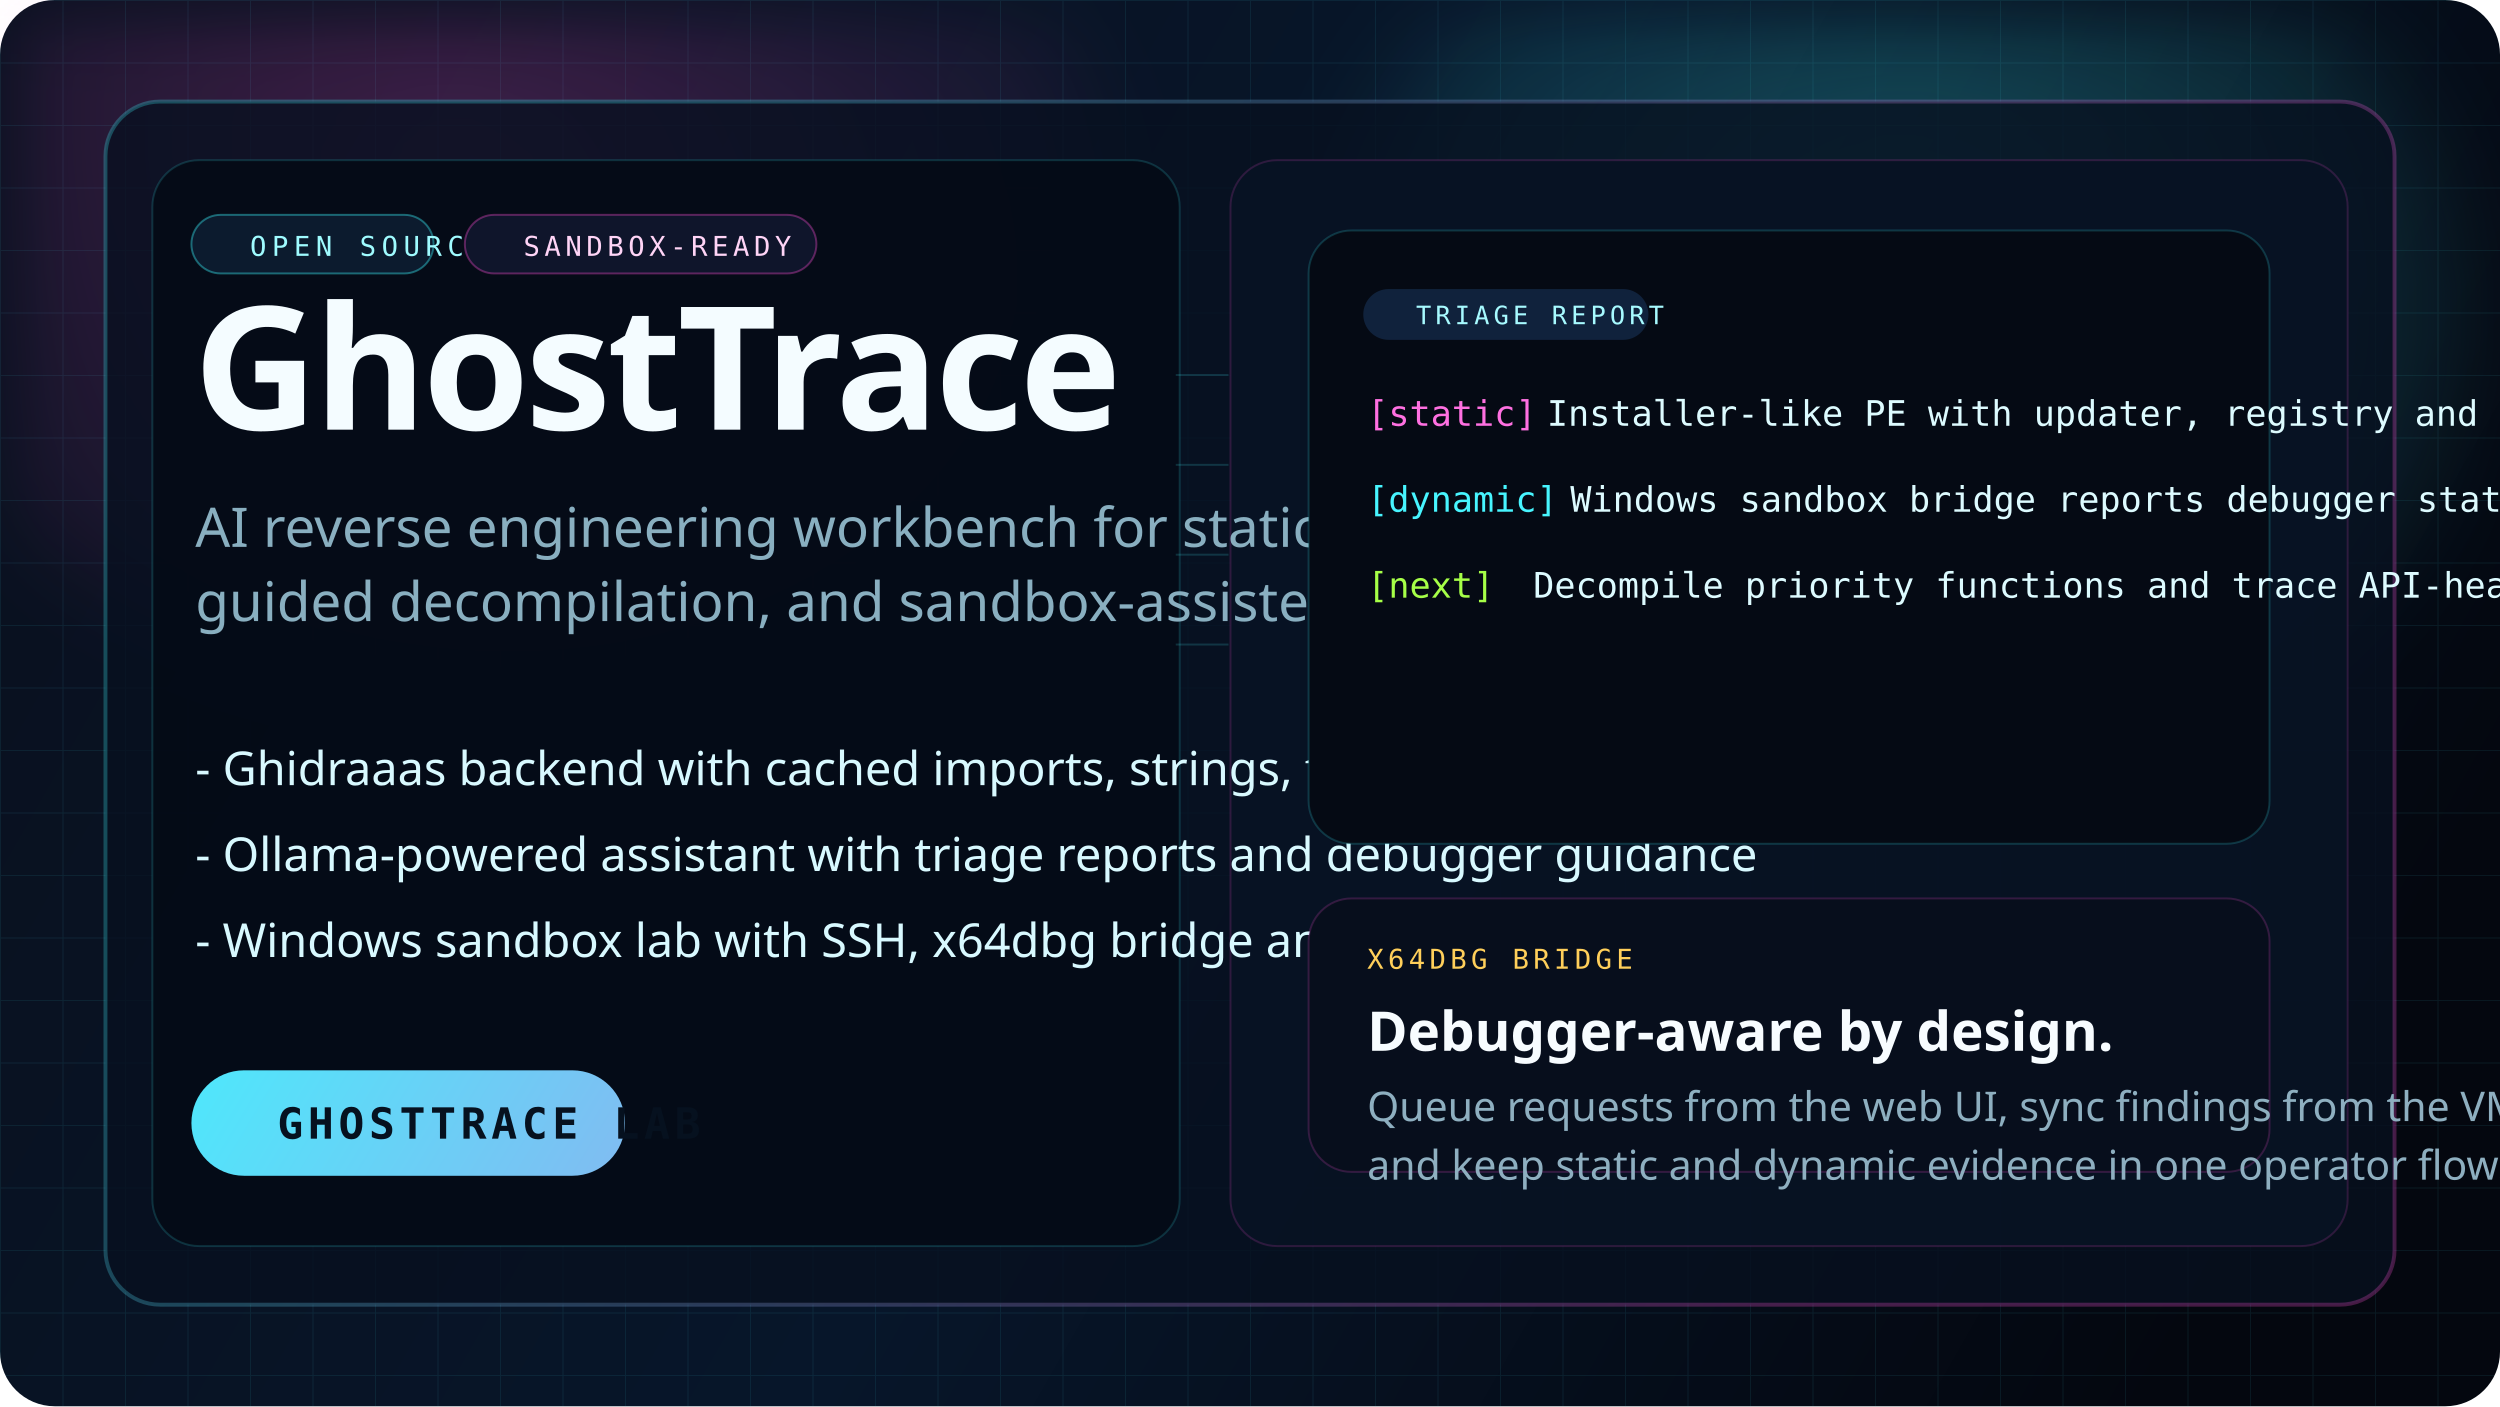
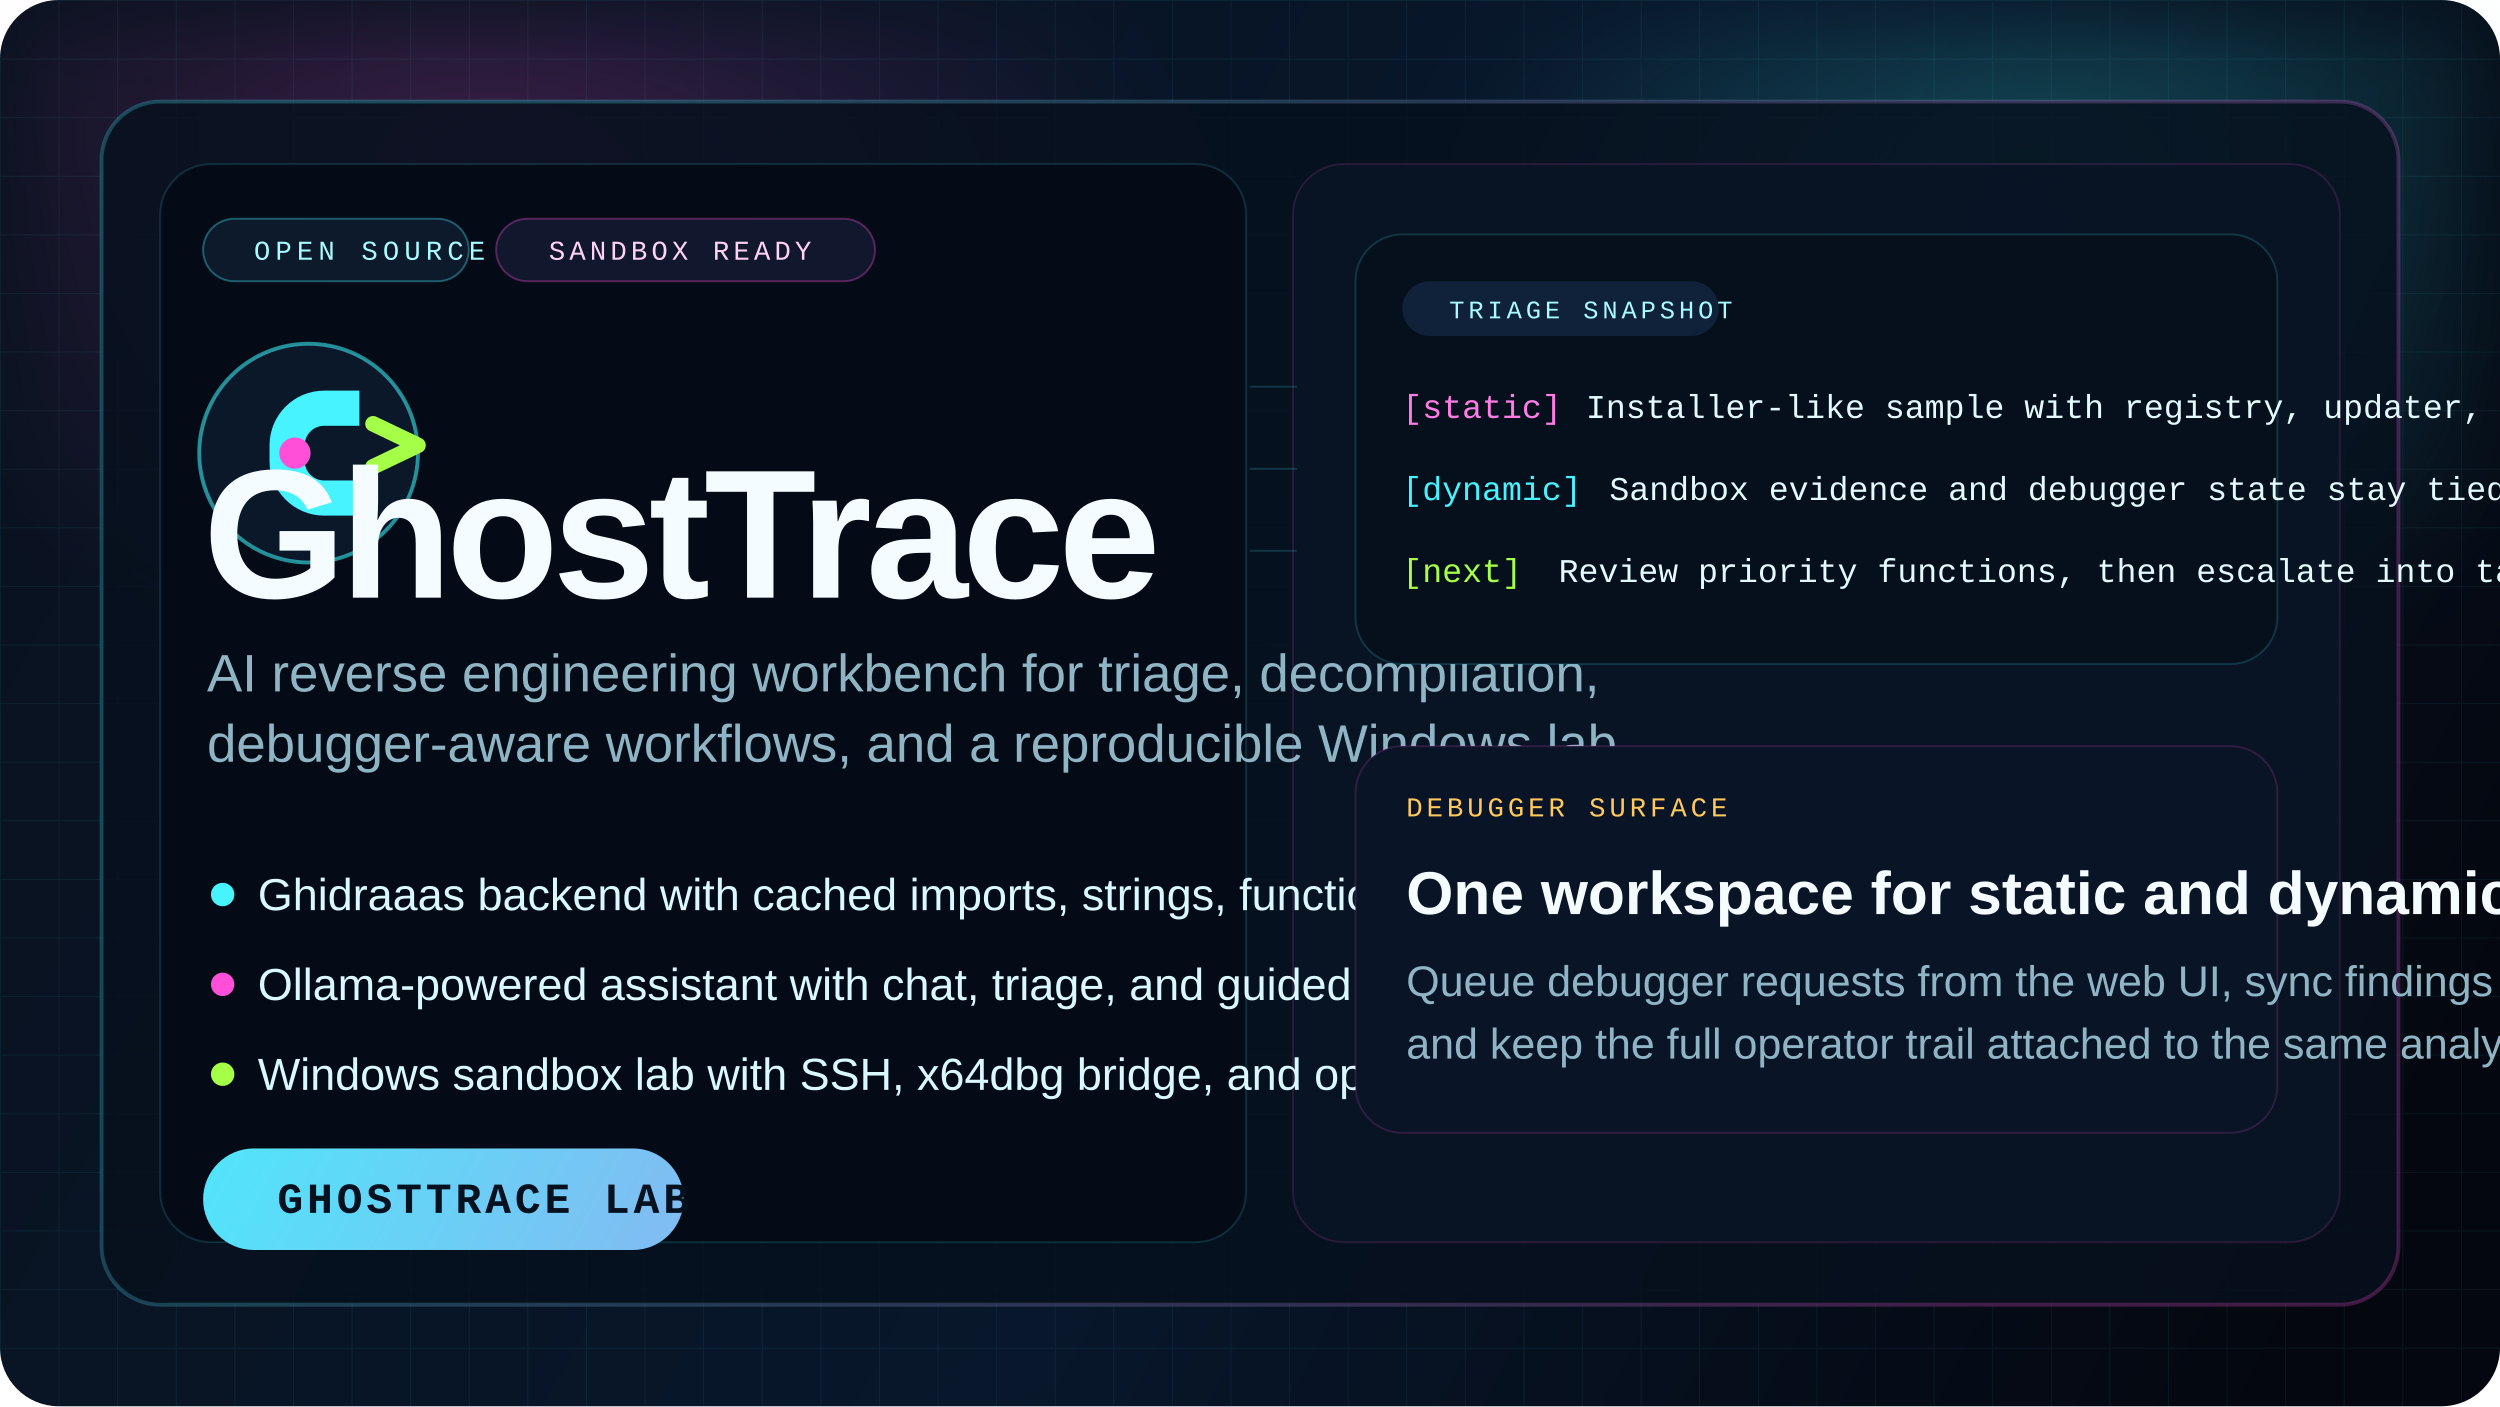
<svg xmlns="http://www.w3.org/2000/svg" width="1280" height="720" viewBox="0 0 1280 720" fill="none">
  <defs>
-     <linearGradient id="bg" x1="148" y1="76" x2="1144" y2="644" gradientUnits="userSpaceOnUse">
-       <stop stop-color="#091120" />
-       <stop offset="0.48" stop-color="#07162A" />
+     <linearGradient id="bg" x1="86" y1="58" x2="1194" y2="664" gradientUnits="userSpaceOnUse">
+       <stop stop-color="#091220" />
+       <stop offset="0.55" stop-color="#08172B" />
      <stop offset="1" stop-color="#04070F" />
    </linearGradient>
-     <linearGradient id="cyanPink" x1="236" y1="167" x2="956" y2="602" gradientUnits="userSpaceOnUse">
+     <linearGradient id="accent" x1="214" y1="160" x2="1062" y2="610" gradientUnits="userSpaceOnUse">
      <stop stop-color="#3CF7FF" />
      <stop offset="1" stop-color="#FF4FD8" />
    </linearGradient>
-     <radialGradient id="glowCyan" cx="0" cy="0" r="1" gradientUnits="userSpaceOnUse" gradientTransform="translate(970 162) rotate(112.067) scale(392.254 373.981)">
-       <stop stop-color="#3CF7FF" stop-opacity="0.28" />
+     <radialGradient id="glowA" cx="0" cy="0" r="1" gradientUnits="userSpaceOnUse" gradientTransform="translate(1038 126) rotate(129.547) scale(378.723 283.495)">
+       <stop stop-color="#3CF7FF" stop-opacity="0.24" />
      <stop offset="1" stop-color="#3CF7FF" stop-opacity="0" />
    </radialGradient>
-     <radialGradient id="glowPink" cx="0" cy="0" r="1" gradientUnits="userSpaceOnUse" gradientTransform="translate(243 108) rotate(52.1872) scale(493.41 378.072)">
-       <stop stop-color="#FF4FD8" stop-opacity="0.22" />
+     <radialGradient id="glowB" cx="0" cy="0" r="1" gradientUnits="userSpaceOnUse" gradientTransform="translate(268 112) rotate(43.522) scale(414.33 294.735)">
+       <stop stop-color="#FF4FD8" stop-opacity="0.20" />
      <stop offset="1" stop-color="#FF4FD8" stop-opacity="0" />
    </radialGradient>
-     <filter id="soft" x="0" y="0" width="1280" height="720" filterUnits="userSpaceOnUse" color-interpolation-filters="sRGB">
-       <feGaussianBlur stdDeviation="24" />
+     <pattern id="grid" x="0" y="0" width="30" height="30" patternUnits="userSpaceOnUse">
+       <path d="M30 0H0V30" stroke="#47F5FF" stroke-opacity="0.06" />
+     </pattern>
+     <filter id="blur" x="-40" y="-40" width="1360" height="800" filterUnits="userSpaceOnUse" color-interpolation-filters="sRGB">
+       <feGaussianBlur stdDeviation="30" />
    </filter>
-     <pattern id="grid" x="0" y="0" width="32" height="32" patternUnits="userSpaceOnUse">
-       <path d="M32 0H0V32" stroke="#47F5FF" stroke-opacity="0.08" />
-     </pattern>
  </defs>
-   <rect width="1280" height="720" rx="28" fill="url(#bg)" />
-   <rect width="1280" height="720" rx="28" fill="url(#grid)" />
-   <ellipse cx="970" cy="162" rx="294" ry="236" fill="url(#glowCyan)" filter="url(#soft)" />
-   <ellipse cx="247" cy="104" rx="318" ry="238" fill="url(#glowPink)" filter="url(#soft)" />
-   <rect x="54" y="52" width="1172" height="616" rx="28" fill="#07101F" fill-opacity="0.78" stroke="url(#cyanPink)" stroke-opacity="0.26" stroke-width="2" />
-   <rect x="78" y="82" width="526" height="556" rx="24" fill="#050B17" fill-opacity="0.95" stroke="#3CF7FF" stroke-opacity="0.16" />
-   <rect x="630" y="82" width="572" height="556" rx="24" fill="#081223" fill-opacity="0.95" stroke="#FF4FD8" stroke-opacity="0.16" />
-   <rect x="98" y="110" width="124" height="30" rx="15" fill="#0C1B2E" stroke="#3CF7FF" stroke-opacity="0.38" />
-   <text x="128" y="131" fill="#9FFBFF" font-family="'IBM Plex Mono', monospace" font-size="14" letter-spacing="2.8">OPEN SOURCE</text>
-   <rect x="238" y="110" width="180" height="30" rx="15" fill="#0F152B" stroke="#FF4FD8" stroke-opacity="0.34" />
-   <text x="268" y="131" fill="#FFD4F6" font-family="'IBM Plex Mono', monospace" font-size="14" letter-spacing="2.3">SANDBOX-READY</text>
-   <text x="99" y="220" fill="#F4FCFF" font-family="'Space Grotesk', sans-serif" font-size="88" font-weight="700" letter-spacing="-2">
-     GhostTrace
-   </text>
-   <text x="100" y="280" fill="#89AFC0" font-family="'Space Grotesk', sans-serif" font-size="28">
-     AI reverse engineering workbench for static triage,
-   </text>
-   <text x="100" y="318" fill="#89AFC0" font-family="'Space Grotesk', sans-serif" font-size="28">
-     guided decompilation, and sandbox-assisted workflows.
-   </text>
-   <g fill="#D8F9FF" font-family="'Space Grotesk', sans-serif" font-size="24">
-     <text x="100" y="402">- Ghidraaas backend with cached imports, strings, functions and decompilation</text>
-     <text x="100" y="446">- Ollama-powered assistant with triage reports and debugger guidance</text>
-     <text x="100" y="490">- Windows sandbox lab with SSH, x64dbg bridge and reproducible tooling</text>
+   <rect width="1280" height="720" rx="30" fill="url(#bg)" />
+   <rect width="1280" height="720" rx="30" fill="url(#grid)" />
+   <ellipse cx="1038" cy="126" rx="304" ry="196" fill="url(#glowA)" filter="url(#blur)" />
+   <ellipse cx="268" cy="112" rx="330" ry="212" fill="url(#glowB)" filter="url(#blur)" />
+   <rect x="52" y="52" width="1176" height="616" rx="30" fill="#07111E" fill-opacity="0.82" stroke="url(#accent)" stroke-opacity="0.24" stroke-width="2" />
+   <rect x="82" y="84" width="556" height="552" rx="26" fill="#050B16" fill-opacity="0.96" stroke="#46F3FF" stroke-opacity="0.14" />
+   <rect x="662" y="84" width="536" height="552" rx="26" fill="#091325" fill-opacity="0.96" stroke="#FF4FD8" stroke-opacity="0.14" />
+   <rect x="104" y="112" width="136" height="32" rx="16" fill="#0D1A2B" stroke="#46F3FF" stroke-opacity="0.34" />
+   <text x="130" y="133" fill="#A8FBFF" font-family="Consolas, 'Courier New', monospace" font-size="14" letter-spacing="2.6">OPEN SOURCE</text>
+   <rect x="254" y="112" width="194" height="32" rx="16" fill="#11182E" stroke="#FF4FD8" stroke-opacity="0.32" />
+   <text x="281" y="133" fill="#FFD3F5" font-family="Consolas, 'Courier New', monospace" font-size="14" letter-spacing="2.1">SANDBOX READY</text>
+   <g transform="translate(102 176)">
+     <circle cx="56" cy="56" r="56" fill="#0B182A" stroke="url(#accent)" stroke-opacity="0.55" stroke-width="2" />
+     <path d="M36 52C36 36.536 48.536 24 64 24H82V42H64C58.477 42 54 46.477 54 52V60C54 65.523 58.477 70 64 70H82V88H64C48.536 88 36 75.464 36 60V52Z" fill="#46F3FF" />
+     <circle cx="49" cy="56" r="8" fill="#FF4FD8" />
+     <path d="M89 41L112 52L89 63" stroke="#A6FF47" stroke-width="8" stroke-linecap="round" stroke-linejoin="round" />
  </g>
-   <rect x="98" y="548" width="222" height="54" rx="27" fill="url(#cyanPink)" />
-   <text x="142" y="583" fill="#06111F" font-family="'IBM Plex Mono', monospace" font-size="22" font-weight="700" letter-spacing="2.4">GHOSTTRACE LAB</text>
-   <rect x="670" y="118" width="492" height="314" rx="22" fill="#050A14" stroke="#3CF7FF" stroke-opacity="0.18" />
-   <rect x="698" y="148" width="146" height="26" rx="13" fill="#10223C" />
-   <text x="725" y="166" fill="#A7FAFF" font-family="'IBM Plex Mono', monospace" font-size="13" letter-spacing="2.1">TRIAGE REPORT</text>
-   <text x="700" y="218" fill="#FF70E1" font-family="'IBM Plex Mono', monospace" font-size="18">[static]</text>
-   <text x="792" y="218" fill="#DDFBFF" font-family="'IBM Plex Mono', monospace" font-size="18">Installer-like PE with updater, registry and telemetry clues</text>
-   <text x="700" y="262" fill="#47F5FF" font-family="'IBM Plex Mono', monospace" font-size="18">[dynamic]</text>
-   <text x="804" y="262" fill="#DDFBFF" font-family="'IBM Plex Mono', monospace" font-size="18">Windows sandbox bridge reports debugger state and findings</text>
-   <text x="700" y="306" fill="#A6FF47" font-family="'IBM Plex Mono', monospace" font-size="18">[next]</text>
-   <text x="785" y="306" fill="#DDFBFF" font-family="'IBM Plex Mono', monospace" font-size="18">Decompile priority functions and trace API-heavy paths</text>
-   <rect x="670" y="460" width="492" height="140" rx="22" fill="#070E1C" stroke="#FF4FD8" stroke-opacity="0.18" />
-   <text x="700" y="496" fill="#FFCF5A" font-family="'IBM Plex Mono', monospace" font-size="14" letter-spacing="2.2">X64DBG BRIDGE</text>
-   <text x="700" y="538" fill="#F7FCFF" font-family="'Space Grotesk', sans-serif" font-size="28" font-weight="700">Debugger-aware by design.</text>
-   <text x="700" y="574" fill="#8EAFC0" font-family="'Space Grotesk', sans-serif" font-size="21">Queue requests from the web UI, sync findings from the VM,</text>
-   <text x="700" y="604" fill="#8EAFC0" font-family="'Space Grotesk', sans-serif" font-size="21">and keep static and dynamic evidence in one operator flow.</text>
-   <g opacity="0.72" stroke="#47F5FF" stroke-opacity="0.22">
-     <path d="M629 192H602" />
-     <path d="M629 238H602" />
-     <path d="M629 284H602" />
-     <path d="M629 330H602" />
+   <text x="104" y="306" fill="#F4FCFF" font-family="'Segoe UI', Arial, sans-serif" font-size="94" font-weight="700" letter-spacing="-3">GhostTrace</text>
+   <text x="106" y="354" fill="#8FB5C5" font-family="'Segoe UI', Arial, sans-serif" font-size="27">AI reverse engineering workbench for triage, decompilation,</text>
+   <text x="106" y="390" fill="#8FB5C5" font-family="'Segoe UI', Arial, sans-serif" font-size="27">debugger-aware workflows, and a reproducible Windows lab.</text>
+   <g font-family="'Segoe UI', Arial, sans-serif" font-size="23" fill="#D9F8FF">
+     <circle cx="114" cy="458" r="6" fill="#46F3FF" />
+     <text x="132" y="466">Ghidraaas backend with cached imports, strings, functions, and decompilation</text>
+     <circle cx="114" cy="504" r="6" fill="#FF4FD8" />
+     <text x="132" y="512">Ollama-powered assistant with chat, triage, and guided next-step recommendations</text>
+     <circle cx="114" cy="550" r="6" fill="#A6FF47" />
+     <text x="132" y="558">Windows sandbox lab with SSH, x64dbg bridge, and operator-friendly automation</text>
+   </g>
+   <rect x="104" y="588" width="246" height="52" rx="26" fill="url(#accent)" />
+   <text x="142" y="621" fill="#06111F" font-family="Consolas, 'Courier New', monospace" font-size="22" font-weight="700" letter-spacing="2.0">GHOSTTRACE LAB</text>
+   <rect x="694" y="120" width="472" height="220" rx="24" fill="#06101C" stroke="#46F3FF" stroke-opacity="0.16" />
+   <rect x="718" y="144" width="162" height="28" rx="14" fill="#10213A" />
+   <text x="742" y="163" fill="#A9FBFF" font-family="Consolas, 'Courier New', monospace" font-size="13" letter-spacing="2.0">TRIAGE SNAPSHOT</text>
+   <text x="718" y="214" fill="#FF7CE5" font-family="Consolas, 'Courier New', monospace" font-size="17">[static]</text>
+   <text x="812" y="214" fill="#E3FBFF" font-family="Consolas, 'Courier New', monospace" font-size="17">Installer-like sample with registry, updater, and telemetry clues</text>
+   <text x="718" y="256" fill="#46F3FF" font-family="Consolas, 'Courier New', monospace" font-size="17">[dynamic]</text>
+   <text x="824" y="256" fill="#E3FBFF" font-family="Consolas, 'Courier New', monospace" font-size="17">Sandbox evidence and debugger state stay tied to the same job</text>
+   <text x="718" y="298" fill="#A6FF47" font-family="Consolas, 'Courier New', monospace" font-size="17">[next]</text>
+   <text x="798" y="298" fill="#E3FBFF" font-family="Consolas, 'Courier New', monospace" font-size="17">Review priority functions, then escalate into targeted debug actions</text>
+   <rect x="694" y="382" width="472" height="198" rx="24" fill="#091526" stroke="#FF4FD8" stroke-opacity="0.16" />
+   <text x="720" y="418" fill="#FFC95F" font-family="Consolas, 'Courier New', monospace" font-size="14" letter-spacing="2.0">DEBUGGER SURFACE</text>
+   <text x="720" y="468" fill="#F5FCFF" font-family="'Segoe UI', Arial, sans-serif" font-size="31" font-weight="700">One workspace for static and dynamic evidence.</text>
+   <text x="720" y="510" fill="#8FB5C5" font-family="'Segoe UI', Arial, sans-serif" font-size="22">Queue debugger requests from the web UI, sync findings from the VM,</text>
+   <text x="720" y="542" fill="#8FB5C5" font-family="'Segoe UI', Arial, sans-serif" font-size="22">and keep the full operator trail attached to the same analysis job.</text>
+   <g opacity="0.75" stroke="#46F3FF" stroke-opacity="0.22">
+     <path d="M664 198H640" />
+     <path d="M664 240H640" />
+     <path d="M664 282H640" />
  </g>
</svg>
